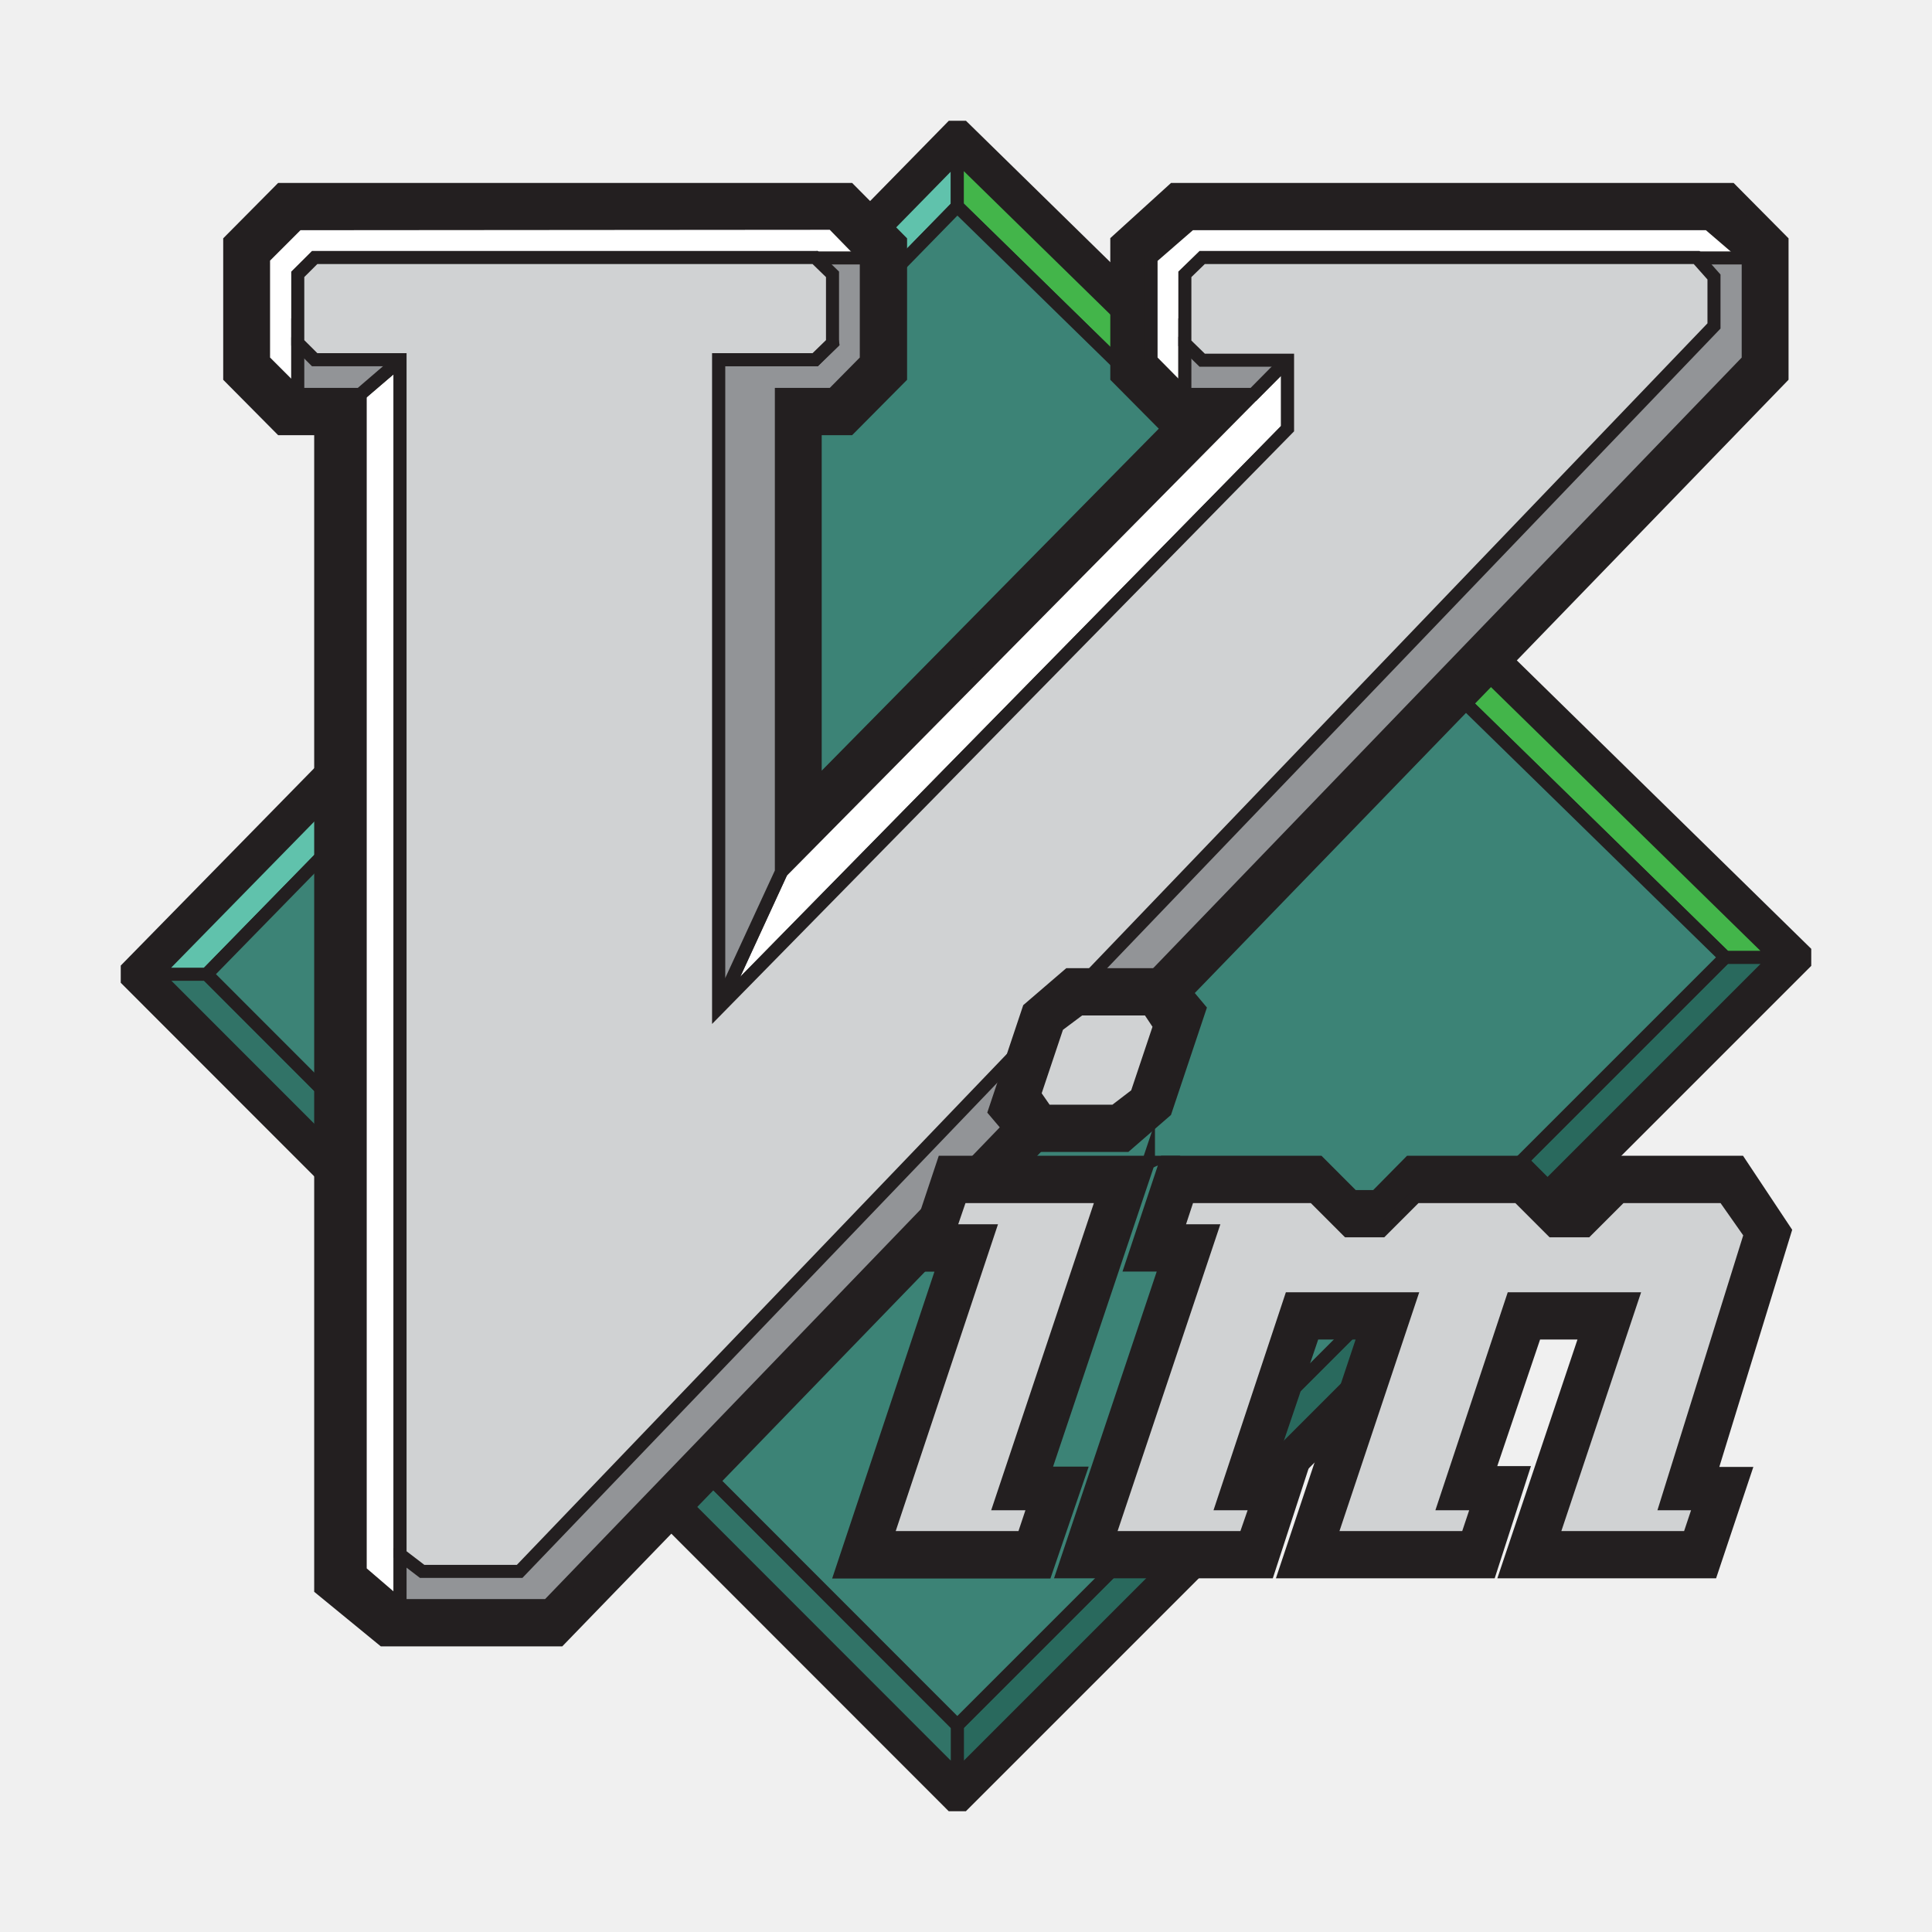
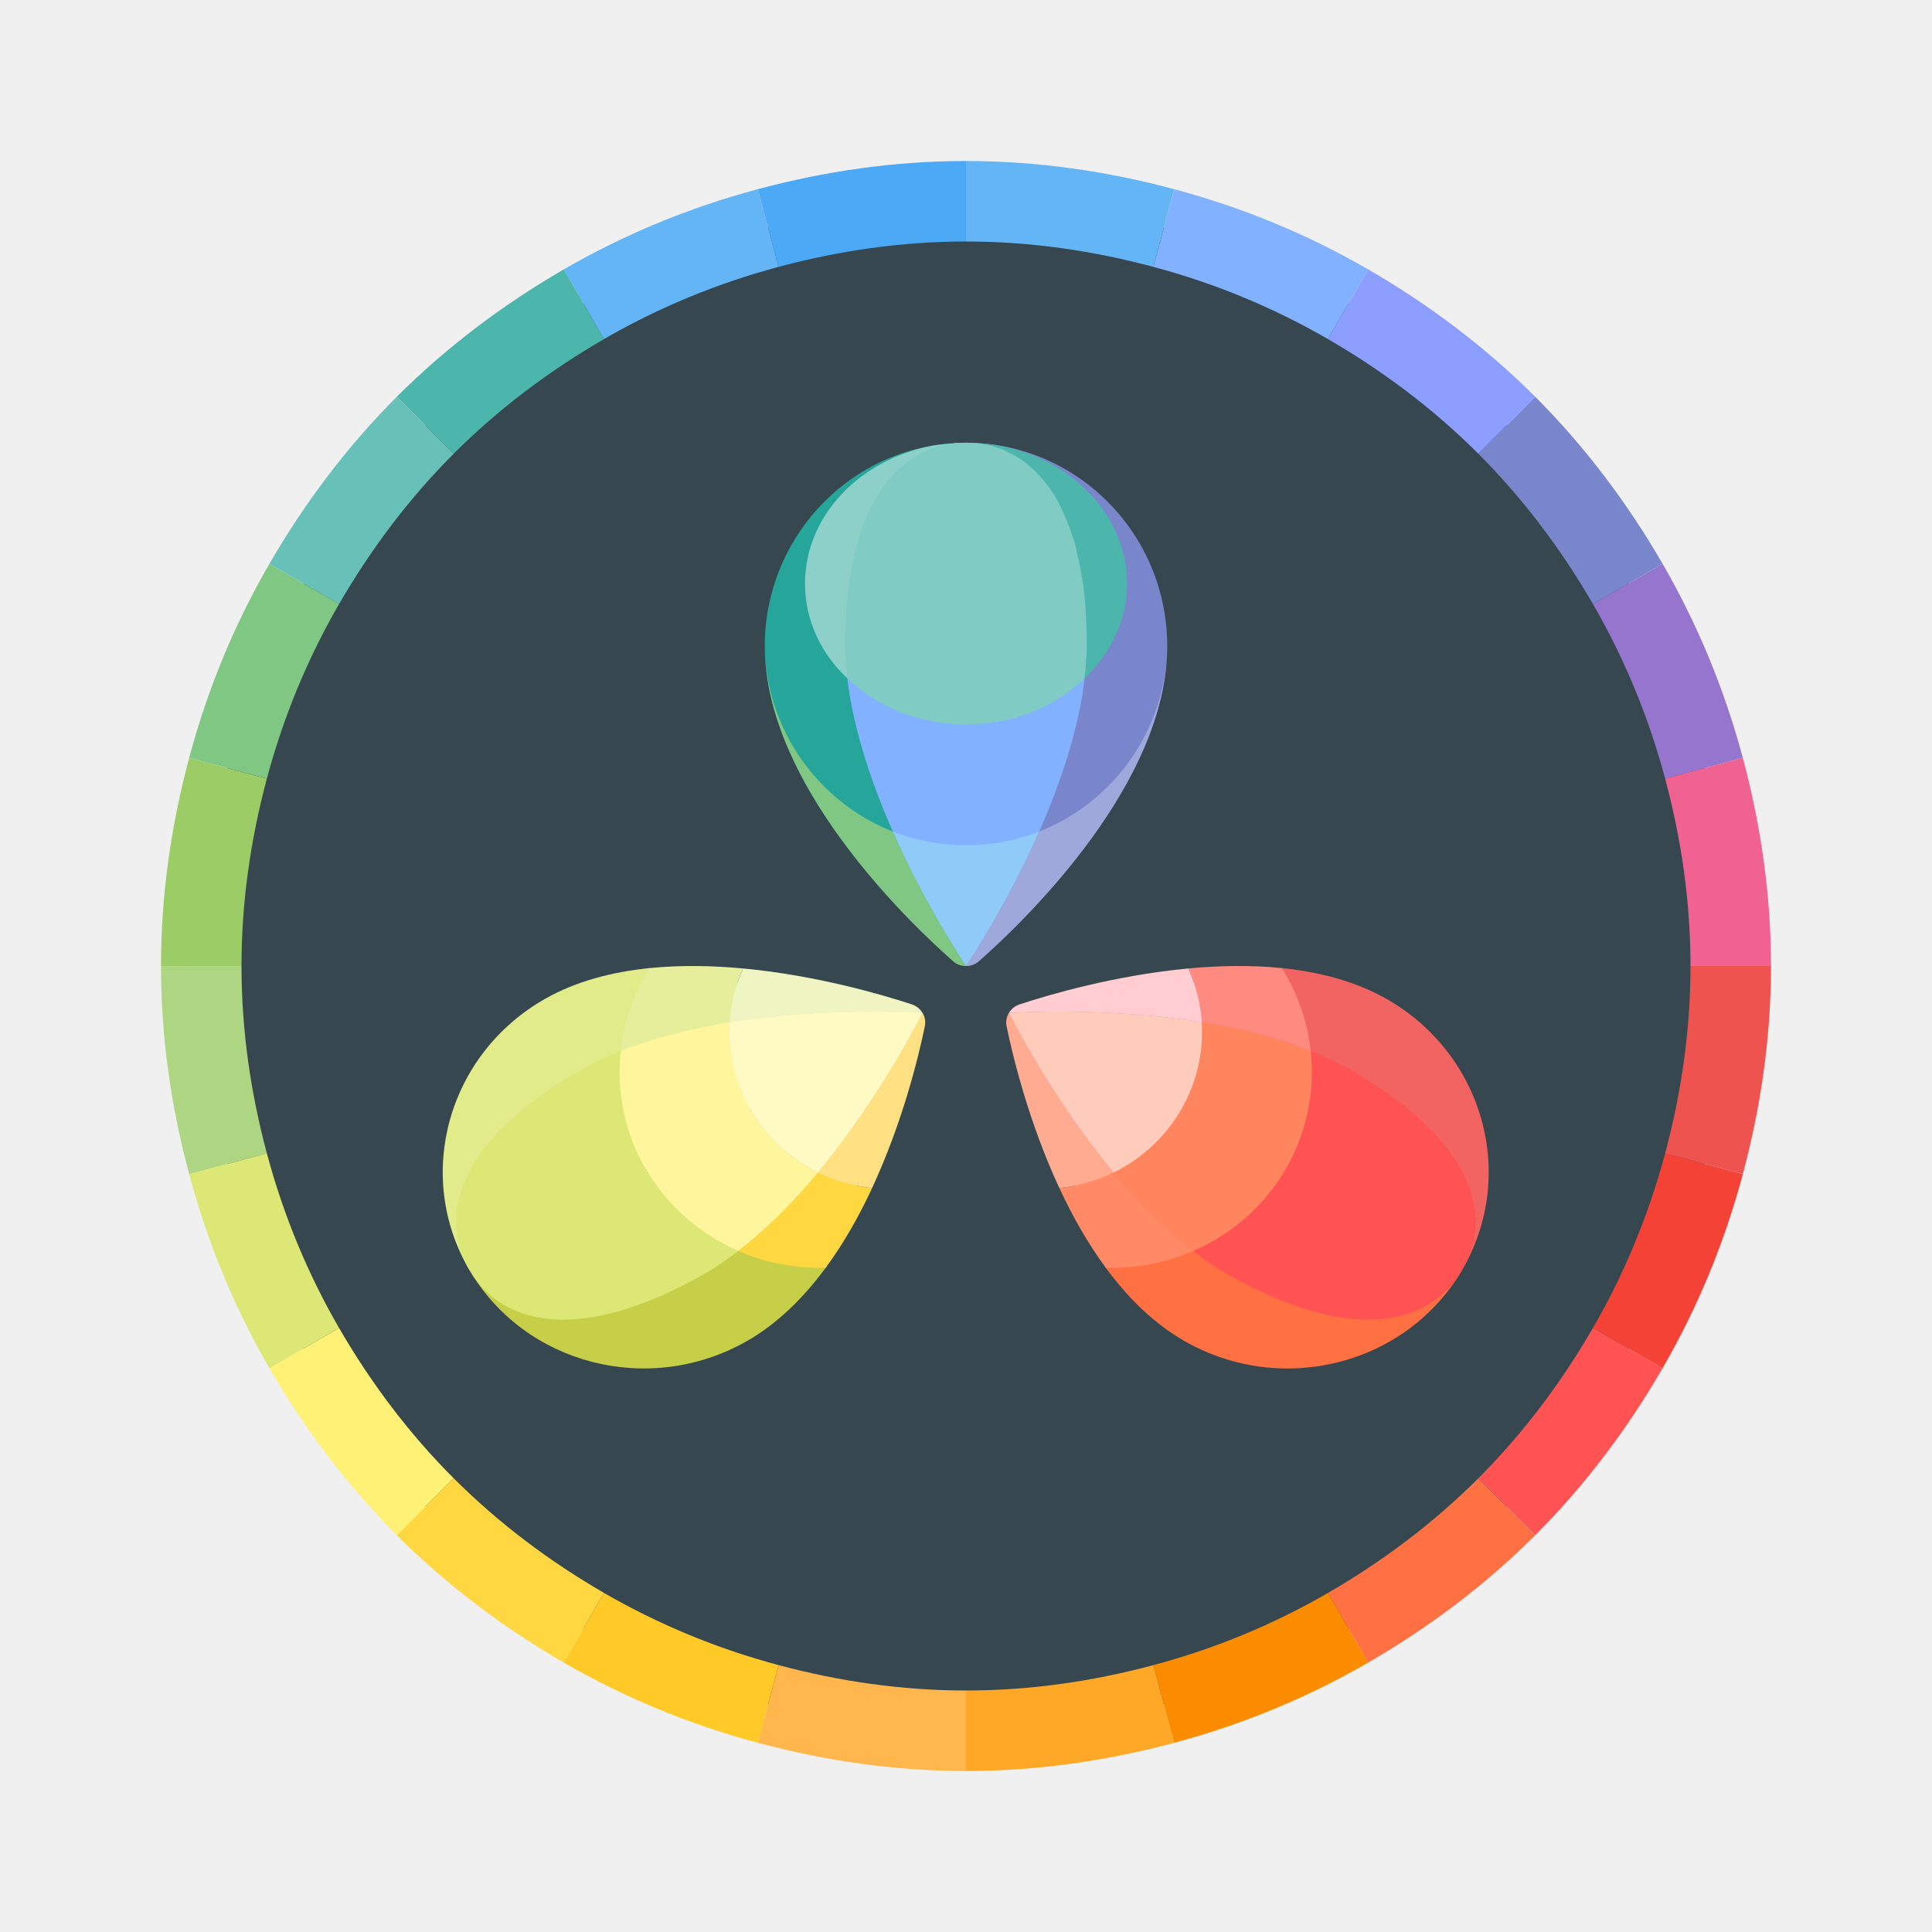
- <svg xmlns="http://www.w3.org/2000/svg" viewBox="0 0 32 32">
-   <defs>
-     <clipPath id="a">
-       <polygon points="2 2 30 2 30 30 2 30 2 2 2 2" style="fill:none;clip-rule:evenodd" />
-     </clipPath>
-   </defs>
-   <polygon points="29.989 15.856 15.856 2.011 2.011 16.136 15.856 29.989 29.989 15.856 29.989 15.856" style="fill:#231f20;fill-rule:evenodd" />
-   <g style="clip-path:url(#a)">
-     <polygon points="29.989 15.856 15.856 2.011 2.011 16.136 15.856 29.989 29.989 15.856 29.989 15.856" style="fill:none;stroke:#231f20;stroke-miterlimit:10;stroke-width:0.216px" />
+ <svg xmlns="http://www.w3.org/2000/svg" viewBox="0 0 48 48" width="48px" height="48px">
+   <path fill="#37474f" d="M24 5A19 19 0 1 0 24 43A19 19 0 1 0 24 5Z" />
+   <path fill="#ff7043" d="M25.064,25.167l2.409,6.331c0.546,0.741,1.195,1.389,1.969,1.828c2.419,1.373,5.5,0.581,6.881-1.769 l0,0C36.322,31.557,25.34,25.378,25.064,25.167z" />
+   <path fill="#f16461" d="M25.064,25.167c0.323,0.129,11.259,6.389,11.259,6.389l0,0c1.38-2.351,0.538-5.369-1.882-6.742 c-0.774-0.439-1.669-0.667-2.595-0.762L25.064,25.167z" />
+   <path fill="#ff5252" d="M33.492,26.545c-0.291-0.165-0.605-0.306-0.929-0.435c0.104,0.993-0.085,2.024-0.632,2.955 s-1.36,1.607-2.287,2.015c0.276,0.211,0.557,0.408,0.848,0.573c3.031,1.72,5.001,1.314,5.83-0.096l0,0l0,0 C37.151,30.146,36.523,28.265,33.492,26.545z" />
+   <path fill="#ff855f" d="M27.664,29.134c0.589,0.71,1.256,1.392,1.981,1.945c0.927-0.408,1.741-1.084,2.287-2.015 c0.547-0.931,0.736-1.962,0.632-2.955c-0.85-0.34-1.785-0.567-2.704-0.713c0.044,0.741-0.12,1.503-0.525,2.194 C28.928,28.281,28.339,28.802,27.664,29.134z" />
+   <path fill="#ff8a65" d="M29.645,31.08c-0.725-0.553-1.392-1.236-1.981-1.945c-0.421,0.207-0.876,0.332-1.343,0.384 c0.317,0.683,0.698,1.363,1.153,1.98C28.223,31.516,28.964,31.379,29.645,31.08z" />
+   <path fill="#ff8a80" d="M29.859,25.397c0.92,0.147,1.855,0.373,2.704,0.713c-0.076-0.73-0.326-1.428-0.717-2.058 c-0.771-0.079-1.56-0.062-2.32,0.009C29.713,24.485,29.832,24.935,29.859,25.397z" />
+   <path fill="#ffccbc" d="M29.334,27.59c0.406-0.691,0.57-1.452,0.525-2.194c-2.472-0.394-4.795-0.229-4.795-0.229 s1.016,2.06,2.6,3.967C28.339,28.802,28.928,28.281,29.334,27.59z" />
+   <path fill="#ffab91" d="M27.664,29.134c-1.584-1.907-2.6-3.967-2.6-3.967c-0.058,0.098-0.079,0.217-0.054,0.338 c0.153,0.742,0.55,2.379,1.31,4.014C26.787,29.466,27.243,29.342,27.664,29.134z" />
+   <path fill="#ffcdd2" d="M29.526,24.061c-1.821,0.17-3.461,0.651-4.191,0.892c-0.119,0.039-0.213,0.117-0.27,0.215 c0,0,2.323-0.165,4.795,0.229C29.832,24.935,29.713,24.485,29.526,24.061z" />
+   <g>
+     <path fill="#c6cf47" d="M22.922,25.167c-0.276,0.211-11.258,6.389-11.258,6.389l0,0c1.381,2.35,4.461,3.142,6.881,1.769 c0.774-0.439,1.423-1.087,1.969-1.828L22.922,25.167z" />
+     <path fill="#e1eb8a" d="M22.922,25.167l-6.782-1.115c-0.926,0.094-1.822,0.323-2.595,0.762 c-2.419,1.373-3.262,4.391-1.882,6.742l0,0C11.664,31.556,22.599,25.297,22.922,25.167z" />
+     <path fill="#dce775" d="M17.494,31.653c0.291-0.165,0.572-0.363,0.848-0.573c-0.927-0.408-1.741-1.084-2.287-2.015 c-0.547-0.931-0.736-1.962-0.632-2.955c-0.323,0.129-0.638,0.27-0.929,0.435c-3.031,1.72-3.658,3.6-2.83,5.011l0,0l0,0 C12.493,32.967,14.463,33.373,17.494,31.653z" />
+     <path fill="#fff59d" d="M18.127,25.397c-0.92,0.147-1.855,0.373-2.704,0.713c-0.104,0.993,0.085,2.024,0.632,2.955 c0.547,0.931,1.36,1.607,2.287,2.015c0.725-0.553,1.392-1.236,1.981-1.945c-0.675-0.333-1.264-0.853-1.67-1.544 C18.247,26.899,18.083,26.138,18.127,25.397z" />
+     <path fill="#e6ee9c" d="M15.423,26.11c0.85-0.34,1.785-0.567,2.704-0.713c0.028-0.462,0.146-0.912,0.333-1.336 c-0.76-0.071-1.55-0.087-2.32-0.009C15.749,24.682,15.499,25.381,15.423,26.11z" />
+     <path fill="#ffd740" d="M20.323,29.134c-0.589,0.71-1.256,1.392-1.981,1.945c0.681,0.3,1.422,0.437,2.172,0.419 c0.455-0.617,0.835-1.297,1.153-1.98C21.199,29.466,20.744,29.342,20.323,29.134z" />
+     <path fill="#fff9c4" d="M18.653,27.59c0.406,0.691,0.995,1.211,1.67,1.544c1.584-1.907,2.6-3.967,2.6-3.967 s-2.323-0.165-4.795,0.229C18.083,26.138,18.247,26.899,18.653,27.59z" />
+     <path fill="#f0f4c3" d="M18.127,25.397c2.472-0.394,4.795-0.229,4.795-0.229c-0.058-0.098-0.151-0.176-0.27-0.215 c-0.731-0.241-2.371-0.721-4.191-0.892C18.273,24.485,18.155,24.935,18.127,25.397z" />
+     <path fill="#ffe082" d="M21.666,29.518c0.76-1.635,1.157-3.271,1.31-4.014c0.025-0.121,0.004-0.24-0.054-0.338 c0,0-1.016,2.06-2.6,3.967C20.744,29.342,21.199,29.466,21.666,29.518z" />
  </g>
-   <polygon points="28.575 15.856 29.422 15.856 15.856 29.422 15.856 28.575 28.575 15.856 28.575 15.856" style="fill:#29695d;fill-rule:evenodd" />
-   <polygon points="28.575 15.856 29.422 15.856 15.856 29.422 15.856 28.575 28.575 15.856 28.575 15.856" style="fill:none;stroke:#231f20;stroke-miterlimit:10;stroke-width:0.216px" />
-   <polygon points="2.578 16.136 3.425 16.136 15.856 28.575 15.856 29.422 2.578 16.136 2.578 16.136" style="fill:#317367;fill-rule:evenodd" />
-   <polygon points="2.578 16.136 3.425 16.136 15.856 28.575 15.856 29.422 2.578 16.136 2.578 16.136" style="fill:none;stroke:#231f20;stroke-miterlimit:10;stroke-width:0.216px" />
-   <polygon points="15.856 3.418 15.856 2.578 2.578 16.136 3.425 16.136 15.856 3.418 15.856 3.418" style="fill:#60c2ac;fill-rule:evenodd" />
-   <polygon points="15.856 3.418 15.856 2.578 2.578 16.136 3.425 16.136 15.856 3.418 15.856 3.418" style="fill:none;stroke:#231f20;stroke-miterlimit:10;stroke-width:0.216px" />
-   <polygon points="15.856 2.578 15.856 3.418 28.575 15.856 29.422 15.856 15.856 2.578 15.856 2.578" style="fill:#43b54a;fill-rule:evenodd" />
-   <polygon points="15.856 2.578 15.856 3.418 28.575 15.856 29.422 15.856 15.856 2.578 15.856 2.578" style="fill:none;stroke:#231f20;stroke-miterlimit:10;stroke-width:0.216px" />
-   <polygon points="15.856 28.575 28.575 15.856 15.856 3.418 3.425 16.136 15.856 28.575 15.856 28.575" style="fill:#3c8376;fill-rule:evenodd" />
-   <polygon points="15.856 28.575 28.575 15.856 15.856 3.418 3.425 16.136 15.856 28.575 15.856 28.575" style="fill:none;stroke:#231f20;stroke-miterlimit:10;stroke-width:0.216px" />
-   <polygon points="18.498 6.246 19.345 7.1 13.502 13.028 13.502 7.1 14.069 7.1 14.916 6.246 14.916 3.992 14.069 3.138 4.652 3.138 3.805 3.992 3.805 6.246 4.652 7.1 5.312 7.1 5.312 26.314 6.346 27.161 9.267 27.161 29.516 6.246 29.516 3.992 28.669 3.138 19.438 3.138 18.498 3.992 18.498 6.246 18.498 6.246" style="fill:#231f20;fill-rule:evenodd" />
-   <polygon points="18.498 6.246 19.345 7.1 13.502 13.028 13.502 7.1 14.069 7.1 14.916 6.246 14.916 3.992 14.069 3.138 4.652 3.138 3.805 3.992 3.805 6.246 4.652 7.1 5.312 7.1 5.312 26.314 6.346 27.161 9.267 27.161 29.516 6.246 29.516 3.992 28.669 3.138 19.438 3.138 18.498 3.992 18.498 6.246 18.498 6.246" style="fill:none;stroke:#231f20;stroke-miterlimit:10;stroke-width:0.216px" />
-   <polygon points="4.932 6.533 4.365 5.966 4.365 4.272 4.932 3.705 13.789 3.698 14.349 4.272 13.789 4.544 13.502 4.272 4.932 5.679 4.932 6.533 4.932 6.533" style="fill:#fff;fill-rule:evenodd" />
-   <polygon points="4.932 6.533 4.365 5.966 4.365 4.272 4.932 3.705 13.789 3.698 14.349 4.272 13.789 4.544 13.502 4.272 4.932 5.679 4.932 6.533 4.932 6.533" style="fill:none;stroke:#231f20;stroke-miterlimit:10;stroke-width:0.216px" />
-   <polygon points="6.626 26.594 5.966 26.027 5.966 6.526 6.626 5.966 6.626 26.594 6.626 26.594" style="fill:#fff;fill-rule:evenodd" />
-   <polygon points="6.626 26.594 5.966 26.027 5.966 6.526 6.626 5.966 6.626 26.594 6.626 26.594" style="fill:none;stroke:#231f20;stroke-miterlimit:10;stroke-width:0.216px" />
-   <polygon points="20.759 6.533 21.326 5.966 21.326 7.1 11.902 16.703 12.942 14.442 20.759 6.533 20.759 6.533" style="fill:#fff;fill-rule:evenodd" />
-   <polygon points="20.759 6.533 21.326 5.966 21.326 7.1 11.902 16.703 12.942 14.442 20.759 6.533 20.759 6.533" style="fill:none;stroke:#231f20;stroke-miterlimit:10;stroke-width:0.216px" />
-   <polygon points="6.82 5.686 6.626 5.966 5.966 6.533 4.932 6.533 4.932 5.399 6.82 5.686 6.82 5.686" style="fill:#929497;fill-rule:evenodd" />
-   <polygon points="6.82 5.686 6.626 5.966 5.966 6.533 4.932 6.533 4.932 5.399 6.82 5.686 6.82 5.686" style="fill:none;stroke:#231f20;stroke-miterlimit:10;stroke-width:0.216px" />
-   <polygon points="12.942 6.533 12.942 14.442 11.902 16.696 11.902 5.958 13.502 5.958 13.789 5.678 13.502 4.272 14.349 4.272 14.349 5.966 13.789 6.533 12.942 6.533 12.942 6.533" style="fill:#929497;fill-rule:evenodd" />
-   <polygon points="12.942 6.533 12.942 14.442 11.902 16.696 11.902 5.958 13.502 5.958 13.789 5.678 13.502 4.272 14.349 4.272 14.349 5.966 13.789 6.533 12.942 6.533 12.942 6.533" style="fill:none;stroke:#231f20;stroke-miterlimit:10;stroke-width:0.216px" />
-   <polygon points="19.625 6.533 19.065 5.966 19.065 4.272 19.718 3.705 28.295 3.705 28.956 4.272 28.008 5.119 19.625 5.679 19.625 6.533 19.625 6.533" style="fill:#fff;fill-rule:evenodd" />
-   <polygon points="19.625 6.533 19.065 5.966 19.065 4.272 19.718 3.705 28.295 3.705 28.956 4.272 28.008 5.119 19.625 5.679 19.625 6.533 19.625 6.533" style="fill:none;stroke:#231f20;stroke-miterlimit:10;stroke-width:0.216px" />
-   <polygon points="28.956 5.966 9.074 26.594 6.626 26.594 6.626 25.747 8.42 25.747 28.295 5.399 28.008 4.272 28.956 4.272 28.956 5.966 28.956 5.966" style="fill:#929497;fill-rule:evenodd" />
-   <polygon points="28.956 5.966 9.074 26.594 6.626 26.594 6.626 25.747 8.42 25.747 28.295 5.399 28.008 4.272 28.956 4.272 28.956 5.966 28.956 5.966" style="fill:none;stroke:#231f20;stroke-miterlimit:10;stroke-width:0.216px" />
-   <polygon points="21.512 5.686 21.319 5.966 20.759 6.533 19.625 6.533 19.625 5.399 21.512 5.686 21.512 5.686" style="fill:#929497;fill-rule:evenodd" />
-   <polygon points="21.512 5.686 21.319 5.966 20.759 6.533 19.625 6.533 19.625 5.399 21.512 5.686 21.512 5.686" style="fill:none;stroke:#231f20;stroke-miterlimit:10;stroke-width:0.216px" />
-   <polygon points="11.902 16.696 11.902 5.958 13.502 5.958 13.789 5.679 13.789 4.544 13.502 4.265 5.212 4.265 4.932 4.544 4.932 5.679 5.212 5.958 6.626 5.958 6.626 25.747 6.992 26.027 8.607 26.027 28.389 5.399 28.389 4.588 28.102 4.265 19.912 4.265 19.625 4.544 19.625 5.686 19.912 5.966 21.326 5.966 21.326 7.1 11.902 16.696 11.902 16.696" style="fill:#d0d2d3;fill-rule:evenodd" />
-   <polygon points="11.902 16.696 11.902 5.958 13.502 5.958 13.789 5.679 13.789 4.544 13.502 4.265 5.212 4.265 4.932 4.544 4.932 5.679 5.212 5.958 6.626 5.958 6.626 25.747 6.992 26.027 8.607 26.027 28.389 5.399 28.389 4.588 28.102 4.265 19.912 4.265 19.625 4.544 19.625 5.686 19.912 5.966 21.326 5.966 21.326 7.1 11.902 16.696 11.902 16.696" style="fill:none;stroke:#231f20;stroke-miterlimit:10;stroke-width:0.216px" />
-   <polygon points="17.041 16.711 17.701 16.144 19.395 16.144 19.869 16.711 19.302 18.405 18.649 18.972 16.955 18.972 16.474 18.405 17.041 16.711 17.041 16.711" style="fill:#231f20;fill-rule:evenodd" />
-   <polygon points="17.041 16.711 17.701 16.144 19.395 16.144 19.869 16.711 19.302 18.405 18.649 18.972 16.955 18.972 16.474 18.405 17.041 16.711 17.041 16.711" style="fill:none;stroke:#231f20;stroke-miterlimit:10;stroke-width:0.216px" />
-   <polygon points="17.608 26.034 19.309 20.953 18.742 20.953 19.309 19.251 21.843 19.251 22.41 19.819 22.79 19.819 23.35 19.251 25.238 19.251 25.805 19.819 26.178 19.819 26.745 19.251 28.812 19.251 29.566 20.386 28.331 24.405 28.891 24.405 28.346 26.034 24.951 26.034 26.278 22.079 25.431 22.079 24.649 24.391 25.209 24.391 24.678 26.034 21.283 26.034 22.603 22.079 21.756 22.079 20.967 24.405 21.534 24.405 21.003 26.034 17.608 26.034 17.608 26.034" style="fill:#231f20;fill-rule:evenodd" />
-   <polygon points="17.608 26.034 19.309 20.953 18.742 20.953 19.309 19.251 21.843 19.251 22.41 19.819 22.79 19.819 23.35 19.251 25.238 19.251 25.805 19.819 26.178 19.819 26.745 19.251 28.812 19.251 29.566 20.386 28.331 24.405 28.891 24.405 28.346 26.034 24.951 26.034 26.278 22.079 25.431 22.079 24.649 24.391 25.209 24.391 24.678 26.034 21.283 26.034 22.603 22.079 21.756 22.079 20.967 24.405 21.534 24.405 21.003 26.034 17.608 26.034 17.608 26.034" style="fill:none;stroke:#231f20;stroke-miterlimit:10;stroke-width:0.216px" />
-   <polygon points="28.554 19.819 28.992 20.443 27.599 24.907 28.159 24.907 27.972 25.467 25.711 25.467 27.032 21.512 25.051 21.512 23.924 24.907 24.484 24.907 24.297 25.467 22.036 25.467 23.357 21.512 21.376 21.512 20.249 24.907 20.816 24.907 20.622 25.467 18.361 25.467 20.063 20.386 19.495 20.386 19.682 19.819 21.756 19.819 22.323 20.386 22.883 20.386 23.45 19.819 25.144 19.819 25.711 20.386 26.278 20.386 26.845 19.819 28.554 19.819 28.554 19.819" style="fill:#d0d2d3;fill-rule:evenodd" />
-   <polygon points="28.554 19.819 28.992 20.443 27.599 24.907 28.159 24.907 27.972 25.467 25.711 25.467 27.032 21.512 25.051 21.512 23.924 24.907 24.484 24.907 24.297 25.467 22.036 25.467 23.357 21.512 21.376 21.512 20.249 24.907 20.816 24.907 20.622 25.467 18.361 25.467 20.063 20.386 19.495 20.386 19.682 19.819 21.756 19.819 22.323 20.386 22.883 20.386 23.45 19.819 25.144 19.819 25.711 20.386 26.278 20.386 26.845 19.819 28.554 19.819 28.554 19.819" style="fill:none;stroke:#231f20;stroke-miterlimit:10;stroke-width:0.216px" />
-   <path d="M19.022,19.251,17.292,24.4h.589l-.56,1.637H13.933l1.694-5.082H15.06l3.962-1.7Zm-3.962,1.7.567-1.7h3.4l-3.962,1.7Z" style="fill:#231f20;fill-rule:evenodd" />
-   <path d="M19.022,19.251,17.292,24.4h.589l-.56,1.637H13.933l1.694-5.082H15.06l3.962-1.7Zm-3.962,1.7.567-1.7h3.4l-3.962,1.7Z" style="fill:none;stroke:#231f20;stroke-miterlimit:10;stroke-width:0.216px" />
-   <polygon points="16.947 25.467 17.134 24.907 16.567 24.907 18.268 19.819 15.914 19.819 15.72 20.386 16.38 20.386 14.686 25.467 16.947 25.467 16.947 25.467" style="fill:#d0d2d3;fill-rule:evenodd" />
-   <polygon points="16.947 25.467 17.134 24.907 16.567 24.907 18.268 19.819 15.914 19.819 15.72 20.386 16.38 20.386 14.686 25.467 16.947 25.467 16.947 25.467" style="fill:none;stroke:#231f20;stroke-miterlimit:10;stroke-width:0.216px" />
-   <polygon points="18.828 18.125 19.208 16.991 19.022 16.711 17.888 16.711 17.514 16.991 17.134 18.125 17.328 18.405 18.462 18.405 18.828 18.125 18.828 18.125" style="fill:#d0d2d3;fill-rule:evenodd" />
-   <polygon points="18.828 18.125 19.208 16.991 19.022 16.711 17.888 16.711 17.514 16.991 17.134 18.125 17.328 18.405 18.462 18.405 18.828 18.125 18.828 18.125" style="fill:none;stroke:#231f20;stroke-miterlimit:10;stroke-width:0.216px" />
+   <g>
+     <path fill="#f44336" d="M41.37,28.654c-0.411,1.537-1.015,2.993-1.794,4.339l1.731,0.999 c0.866-1.496,1.536-3.112,1.993-4.821L41.37,28.654z" />
+     <path fill="#ffd740" d="M11.272,36.728l-1.414,1.414c1.231,1.231,2.633,2.287,4.15,3.165l0.999-1.731 C13.642,38.786,12.38,37.836,11.272,36.728z" />
+     <path fill="#aed581" d="M6,24H4c0,1.792,0.258,3.519,0.7,5.172l1.93-0.517C6.232,27.167,6,25.612,6,24z" />
+     <path fill="#fff176" d="M8.424,32.993l-1.731,0.999c0.878,1.517,1.934,2.918,3.165,4.15l1.414-1.414 C10.164,35.62,9.214,34.358,8.424,32.993z" />
+     <path fill="#dce775" d="M6.63,28.654L4.7,29.172c0.457,1.708,1.128,3.325,1.993,4.821l1.731-0.999 C7.645,31.647,7.041,30.192,6.63,28.654z" />
+     <path fill="#ffca28" d="M15.007,39.576l-0.999,1.731c1.496,0.865,3.112,1.536,4.821,1.993l0.517-1.93 C17.808,40.959,16.353,40.355,15.007,39.576z" />
+     <path fill="#ff7043" d="M32.993,39.576l0.999,1.731c1.517-0.878,2.919-1.934,4.15-3.165l-1.414-1.414 C35.62,37.836,34.358,38.786,32.993,39.576z" />
+     <path fill="#fb8c00" d="M28.654,41.37l0.517,1.93c1.708-0.457,3.325-1.128,4.821-1.993l-0.999-1.731 C31.647,40.355,30.192,40.959,28.654,41.37z" />
+     <path fill="#ff5252" d="M36.728,36.728l1.414,1.414c1.231-1.231,2.287-2.633,3.165-4.15l-1.731-0.999 C38.786,34.358,37.836,35.62,36.728,36.728z" />
+     <path fill="#ffb74d" d="M19.346,41.37l-0.517,1.93C20.481,43.742,22.208,44,24,44v-2C22.388,42,20.833,41.768,19.346,41.37z" />
+     <path fill="#ffa726" d="M24,42v2c1.792,0,3.519-0.258,5.172-0.7l-0.517-1.93C27.167,41.768,25.612,42,24,42z" />
+     <path fill="#64b5f6" d="M19.346,6.63L18.828,4.7c-1.708,0.457-3.325,1.128-4.821,1.993l0.999,1.731 C16.353,7.645,17.808,7.041,19.346,6.63z" />
+     <path fill="#9575cd" d="M41.37,19.346l1.93-0.517c-0.457-1.708-1.128-3.325-1.993-4.821l-1.731,0.999 C40.355,16.353,40.959,17.808,41.37,19.346z" />
+     <path fill="#7986cb" d="M39.576,15.007l1.731-0.999c-0.878-1.517-1.934-2.919-3.165-4.15l-1.414,1.414 C37.836,12.38,38.786,13.642,39.576,15.007z" />
+     <path fill="#8c9eff" d="M36.728,11.272l1.414-1.414c-1.231-1.231-2.633-2.287-4.15-3.165l-0.999,1.731 C34.358,9.214,35.62,10.164,36.728,11.272z" />
+     <path fill="#82b1ff" d="M32.993,8.424l0.999-1.731c-1.495-0.866-3.112-1.537-4.82-1.993l-0.517,1.93 C30.192,7.041,31.647,7.645,32.993,8.424z" />
+     <path fill="#f06292" d="M42,24h2c0-1.792-0.258-3.519-0.7-5.172l-1.93,0.517C41.768,20.833,42,22.388,42,24z" />
+     <path fill="#9ccc65" d="M6.63,19.346L4.7,18.828C4.258,20.481,4,22.208,4,24h2C6,22.388,6.232,20.833,6.63,19.346z" />
+     <path fill="#ef5350" d="M41.37,28.654l1.93,0.517C43.742,27.519,44,25.792,44,24h-2C42,25.612,41.768,27.167,41.37,28.654z" />
+     <path fill="#64b5f6" d="M28.654,6.63l0.517-1.93C27.519,4.258,25.792,4,24,4v2C25.612,6,27.167,6.232,28.654,6.63z" />
+     <path fill="#68c1b8" d="M11.272,11.272L9.858,9.858c-1.231,1.231-2.287,2.633-3.165,4.15l1.731,0.999 C9.214,13.642,10.164,12.38,11.272,11.272z" />
+     <path fill="#81c784" d="M8.424,15.007l-1.731-0.999c-0.866,1.495-1.537,3.112-1.993,4.82l1.93,0.517 C7.041,17.808,7.645,16.353,8.424,15.007z" />
+     <path fill="#4db6ac" d="M15.007,8.424l-0.999-1.731c-1.517,0.878-2.919,1.934-4.15,3.165l1.414,1.414 C12.38,10.164,13.642,9.214,15.007,8.424z" />
+     <path fill="#4ba9f5" d="M24,6V4c-1.792,0-3.519,0.258-5.172,0.7l0.517,1.93C20.833,6.232,22.388,6,24,6z" />
+   </g>
+   <g>
+     <path fill="#7986cb" d="M24.001,11L24.001,11L24,24c0.115,0,0.23-0.042,0.324-0.125C25.433,22.896,29,19.477,29,16.059 C29,13.265,26.762,11.001,24.001,11z" />
+     <path fill="#26a69a" d="M24,11C23.999,11,23.999,11,24,11c-2.761,0-5,2.265-5,5.059c0,3.418,3.567,6.837,4.676,7.816 C23.77,23.958,23.885,24,24,24V11z" />
+     <path fill="#82b1ff" d="M24,11L24,11L24,11c-1.658,0-3,1.5-3,5c0,3.59,3,8,3,8s3-4.41,3-8C27,12.5,25.657,11,24,11z" />
+     <path fill="#4db6ac" d="M24,11c0.543,0,0.941,0.092,0.997,0.105C26.723,11.498,28,12.872,28,14.5 c0,0.91-0.41,1.74-1.06,2.36C26.95,16.79,24.281,11.03,24,11z" />
+     <path fill="#90caf9" d="M25.82,20.66C24.98,22.56,24,24,24,24s-0.98-1.44-1.82-3.34C22.75,20.88,23.36,21,24,21 S25.25,20.88,25.82,20.66z" />
+     <path fill="#8dd0ca" d="M21.06,16.86C20.4,16.25,20,15.41,20,14.5c0-1.69,1.37-3.1,3.19-3.43C23.35,11.04,23.831,11,24,11 C22.49,11.18,21.02,16.57,21.06,16.86z" />
+     <path fill="#80cbc4" d="M27,16c0,0.14,0,0.29-0.02,0.43c0,0.14-0.02,0.29-0.04,0.43C26.21,17.56,25.16,18,24,18 s-2.21-0.44-2.94-1.14C21.02,16.57,21,16.28,21,16c0-3.28,1.18-4.8,2.69-4.98C23.79,11,23.9,11,24,11s0.21,0,0.31,0.02 c0.28,0.03,0.56,0.11,0.81,0.25c0.08,0.04,0.16,0.09,0.24,0.14s0.16,0.11,0.24,0.19c0.07,0.06,0.14,0.12,0.2,0.19 c0.23,0.24,0.44,0.54,0.6,0.91c0.05,0.11,0.1,0.22,0.14,0.33c0.05,0.12,0.09,0.24,0.13,0.37c0.04,0.11,0.07,0.23,0.09,0.35 c0.04,0.16,0.08,0.32,0.1,0.49c0.04,0.19,0.07,0.4,0.09,0.61C26.98,15.2,27,15.59,27,16z" />
+     <path fill="#9fa8da" d="M28.98,16.45c-0.25,3.29-3.59,6.49-4.66,7.43C24.23,23.96,24.12,24,24,24c0,0,0.98-1.44,1.82-3.34 C27.54,19.98,28.8,18.37,28.98,16.45z" />
+     <path fill="#81c784" d="M24,24c-0.12,0-0.23-0.04-0.32-0.12c-1.07-0.94-4.41-4.14-4.66-7.43c0.18,1.92,1.44,3.53,3.16,4.21 C23.02,22.56,24,24,24,24z" />
+   </g>
</svg>
